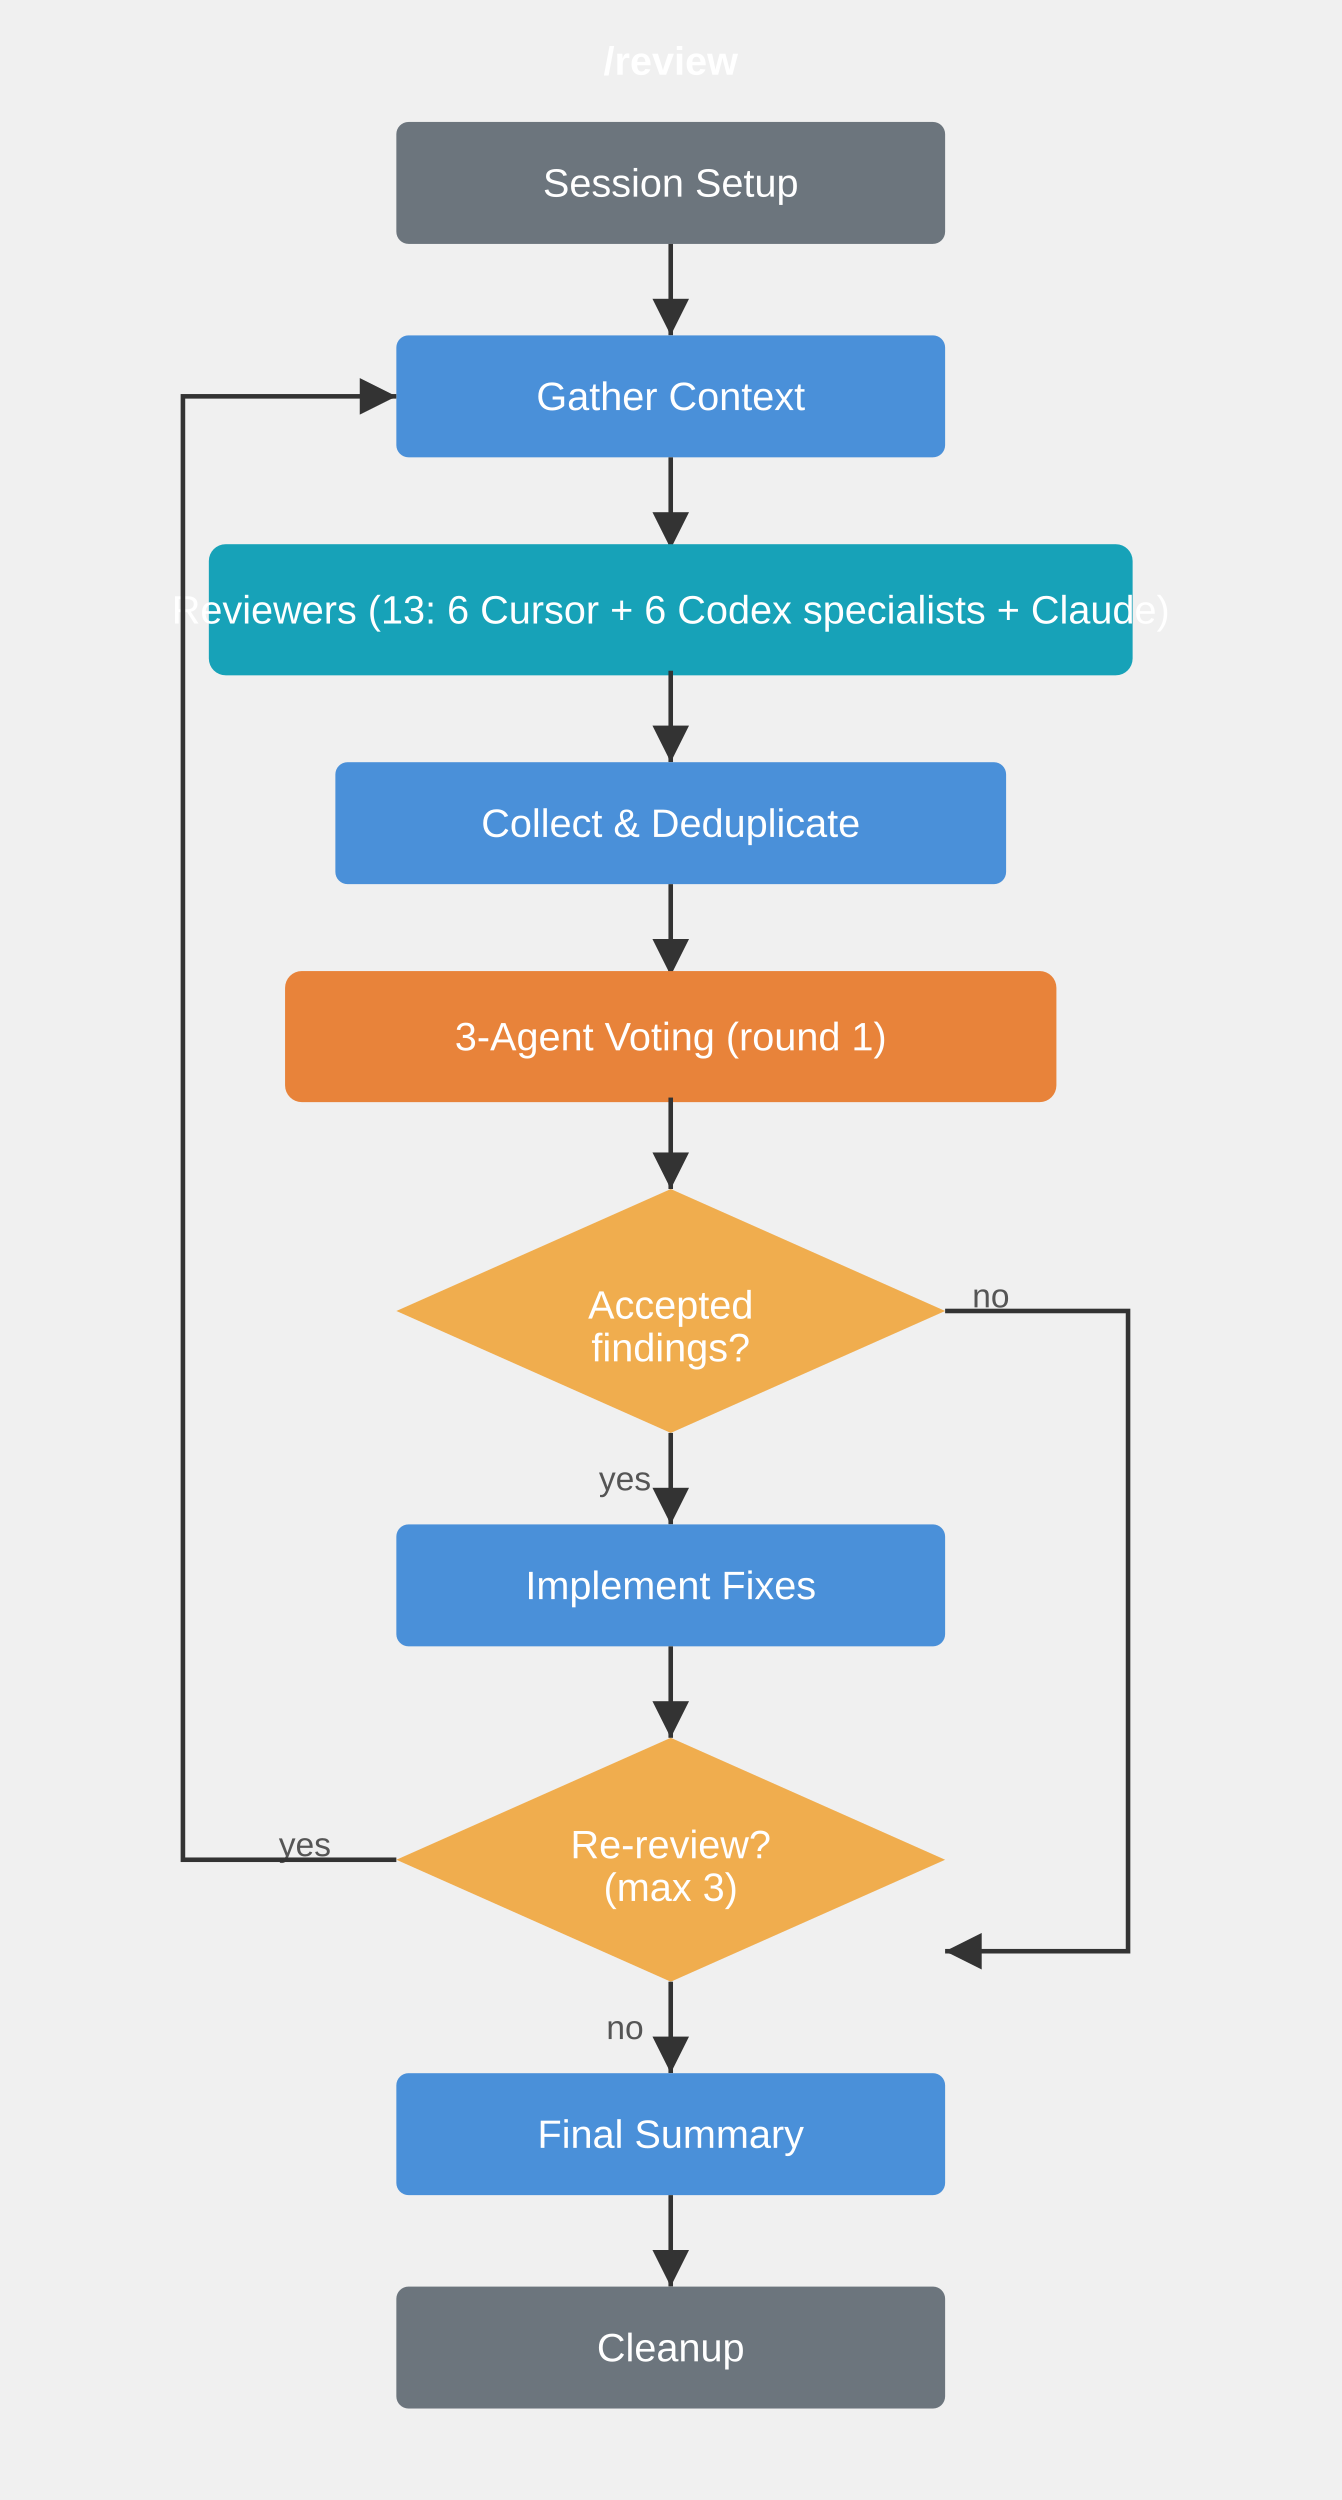
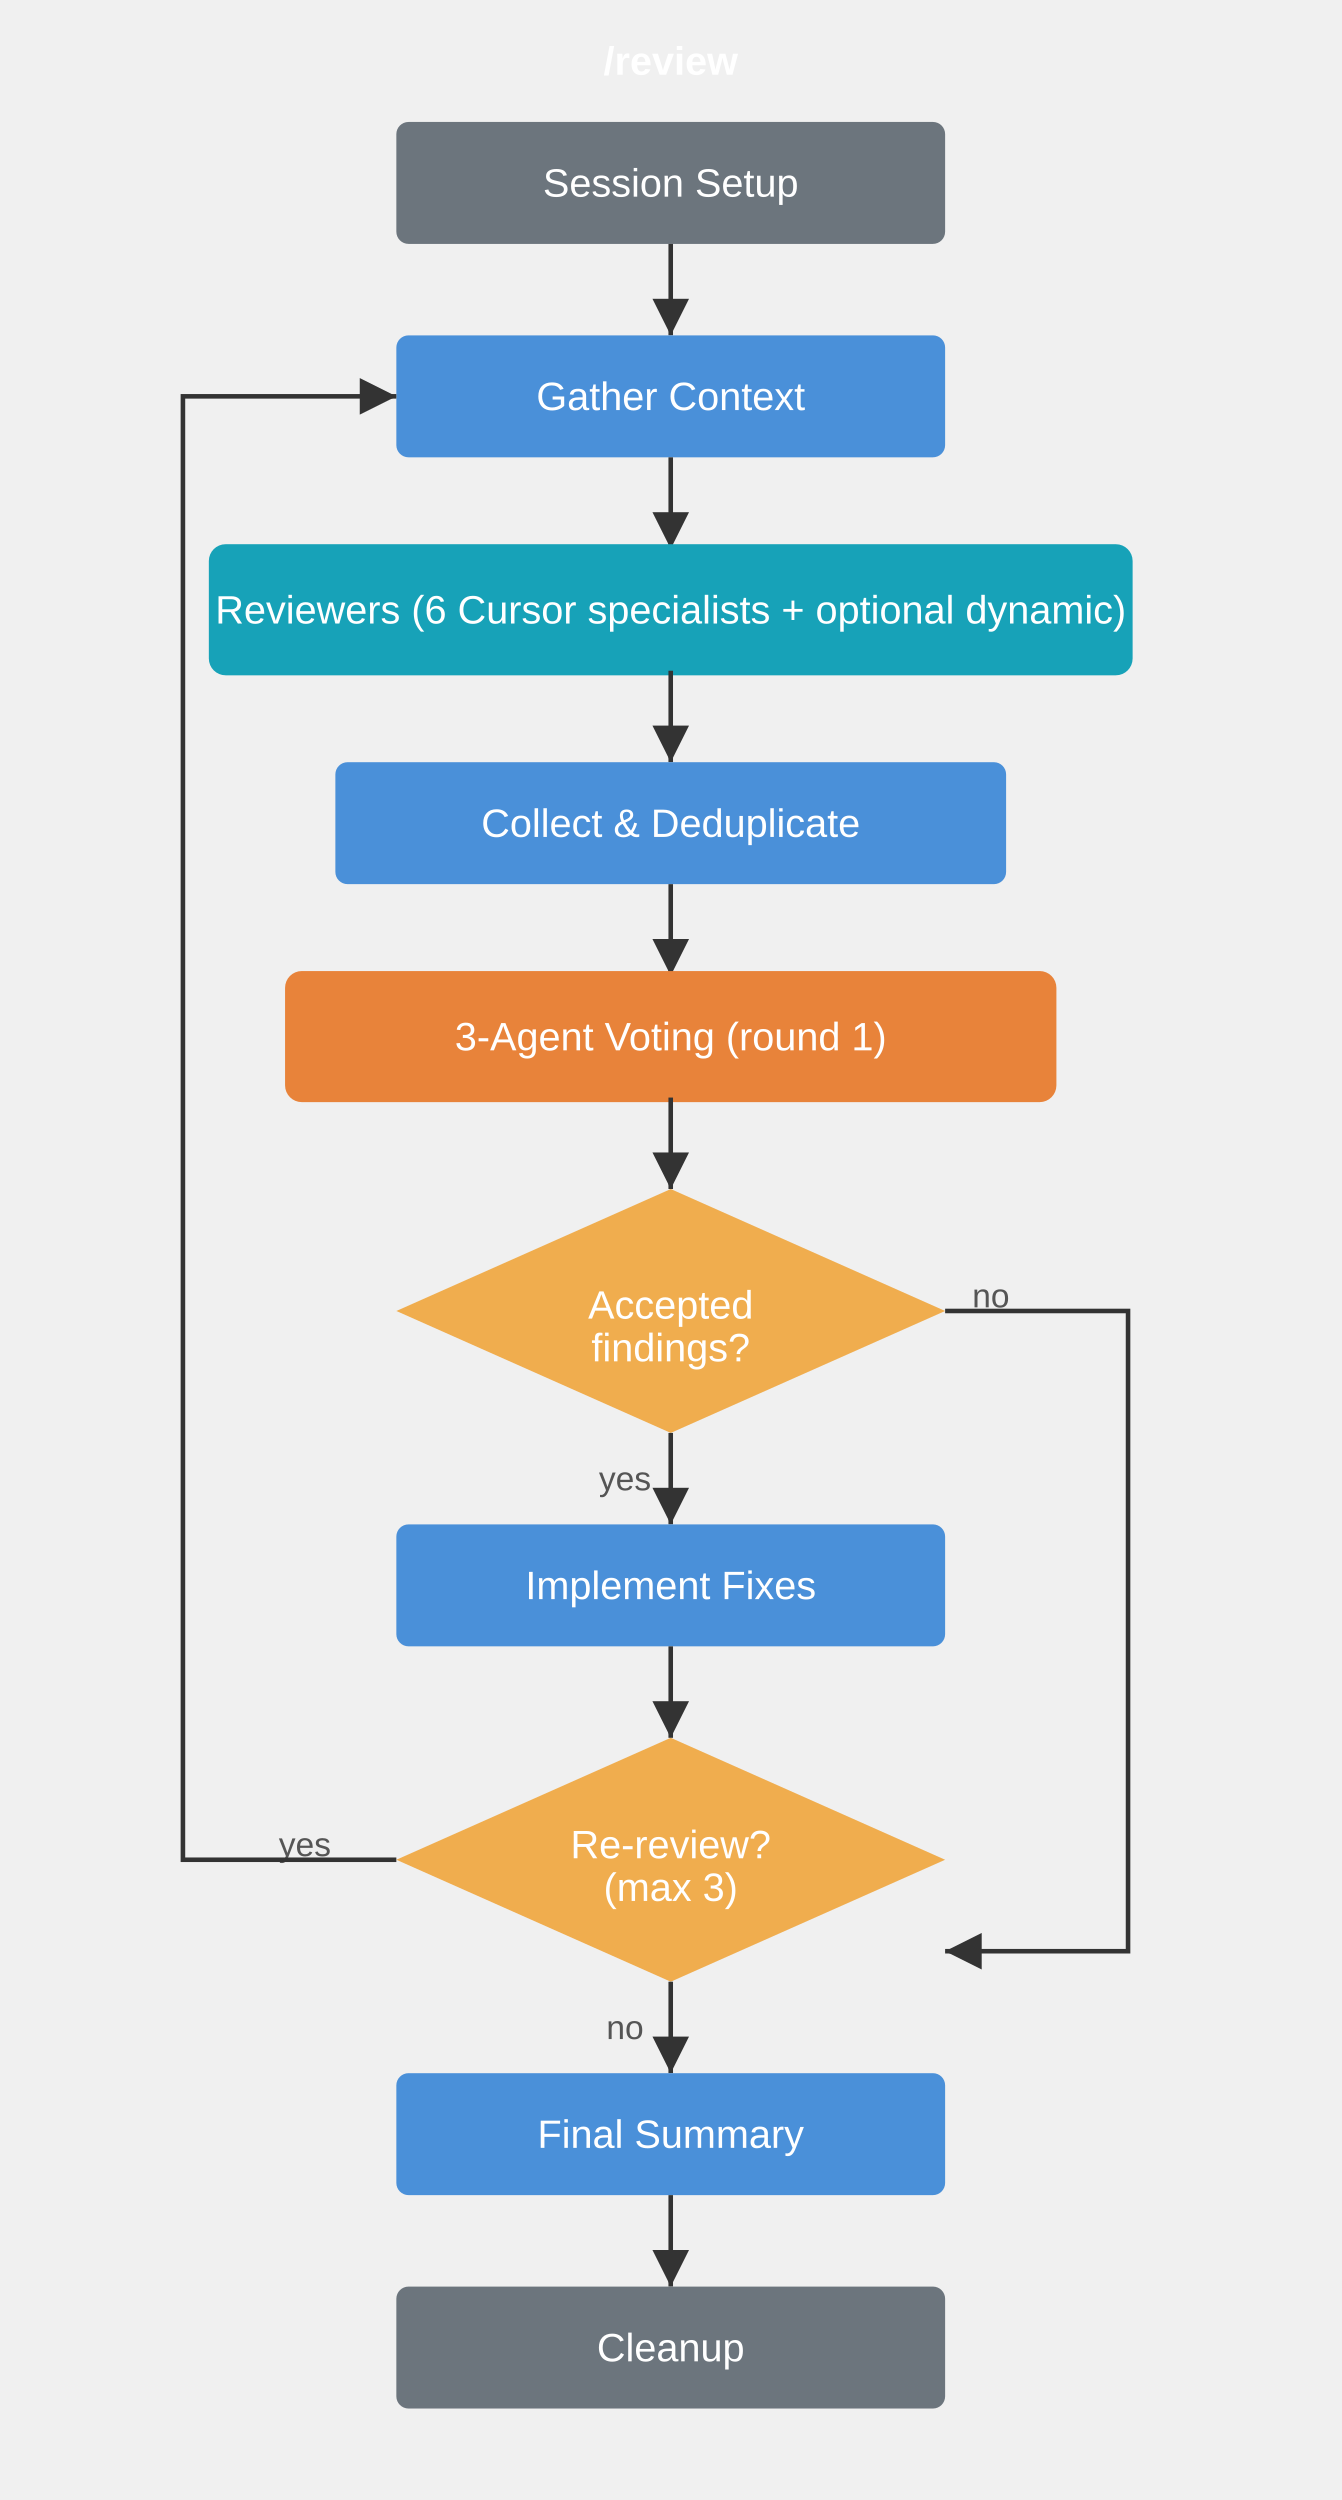
<svg xmlns="http://www.w3.org/2000/svg" viewBox="0 0 440 820" width="440" height="820">
  <defs>
    <marker id="arrow" viewBox="0 0 10 10" refX="10" refY="5" markerWidth="8" markerHeight="8" orient="auto-start-reverse">
      <path d="M 0 0 L 10 5 L 0 10 z" fill="#333" />
    </marker>
    <style>
      text { font-family: Arial, sans-serif; font-size: 13px; fill: white; text-anchor: middle; dominant-baseline: central; }
      .label { fill: #555; font-size: 11px; }
      line, polyline { stroke: #333; stroke-width: 1.5; marker-end: url(#arrow); fill: none; }
    </style>
  </defs>
  <text x="220" y="20" fill="#333" font-size="16" font-weight="bold">/review</text>
  <rect x="130" y="40" width="180" height="40" rx="4" fill="#6C757D" />
  <text x="220" y="60">Session Setup</text>
  <line x1="220" y1="80" x2="220" y2="110" />
  <rect x="130" y="110" width="180" height="40" rx="4" fill="#4A90D9" />
  <text x="220" y="130">Gather Context</text>
  <line x1="220" y1="150" x2="220" y2="180" />
  <rect x="70" y="180" width="300" height="40" rx="4" fill="#17A2B8" stroke="#17A2B8" stroke-width="3" />
-   <text x="220" y="200">Reviewers (13: 6 Cursor + 6 Codex specialists + Claude)</text>
+   <text x="220" y="200">Reviewers (6 Cursor specialists + optional dynamic)</text>
  <line x1="220" y1="220" x2="220" y2="250" />
  <rect x="110" y="250" width="220" height="40" rx="4" fill="#4A90D9" />
  <text x="220" y="270">Collect &amp; Deduplicate</text>
  <line x1="220" y1="290" x2="220" y2="320" />
  <rect x="95" y="320" width="250" height="40" rx="4" fill="#E8833A" stroke="#E8833A" stroke-width="3" />
  <text x="220" y="340">3-Agent Voting (round 1)</text>
  <line x1="220" y1="360" x2="220" y2="390" />
  <polygon points="220,390 310,430 220,470 130,430" fill="#F0AD4E" />
  <text x="220" y="428" font-size="12">Accepted</text>
  <text x="220" y="442" font-size="12">findings?</text>
  <text x="325" y="425" class="label">no</text>
  <polyline points="310,430 370,430 370,640 310,640" stroke="#333" stroke-width="1.5" fill="none" marker-end="url(#arrow)" />
  <text x="205" y="485" class="label">yes</text>
  <line x1="220" y1="470" x2="220" y2="500" />
  <rect x="130" y="500" width="180" height="40" rx="4" fill="#4A90D9" />
  <text x="220" y="520">Implement Fixes</text>
  <line x1="220" y1="540" x2="220" y2="570" />
  <polygon points="220,570 310,610 220,650 130,610" fill="#F0AD4E" />
  <text x="220" y="605" font-size="12">Re-review?</text>
  <text x="220" y="619" font-size="12">(max 3)</text>
  <text x="100" y="605" class="label">yes</text>
  <polyline points="130,610 60,610 60,130 130,130" fill="none" marker-end="url(#arrow)" />
  <text x="205" y="665" class="label">no</text>
  <line x1="220" y1="650" x2="220" y2="680" />
  <rect x="130" y="680" width="180" height="40" rx="4" fill="#4A90D9" />
  <text x="220" y="700">Final Summary</text>
  <line x1="220" y1="720" x2="220" y2="750" />
  <rect x="130" y="750" width="180" height="40" rx="4" fill="#6C757D" />
  <text x="220" y="770">Cleanup</text>
</svg>
